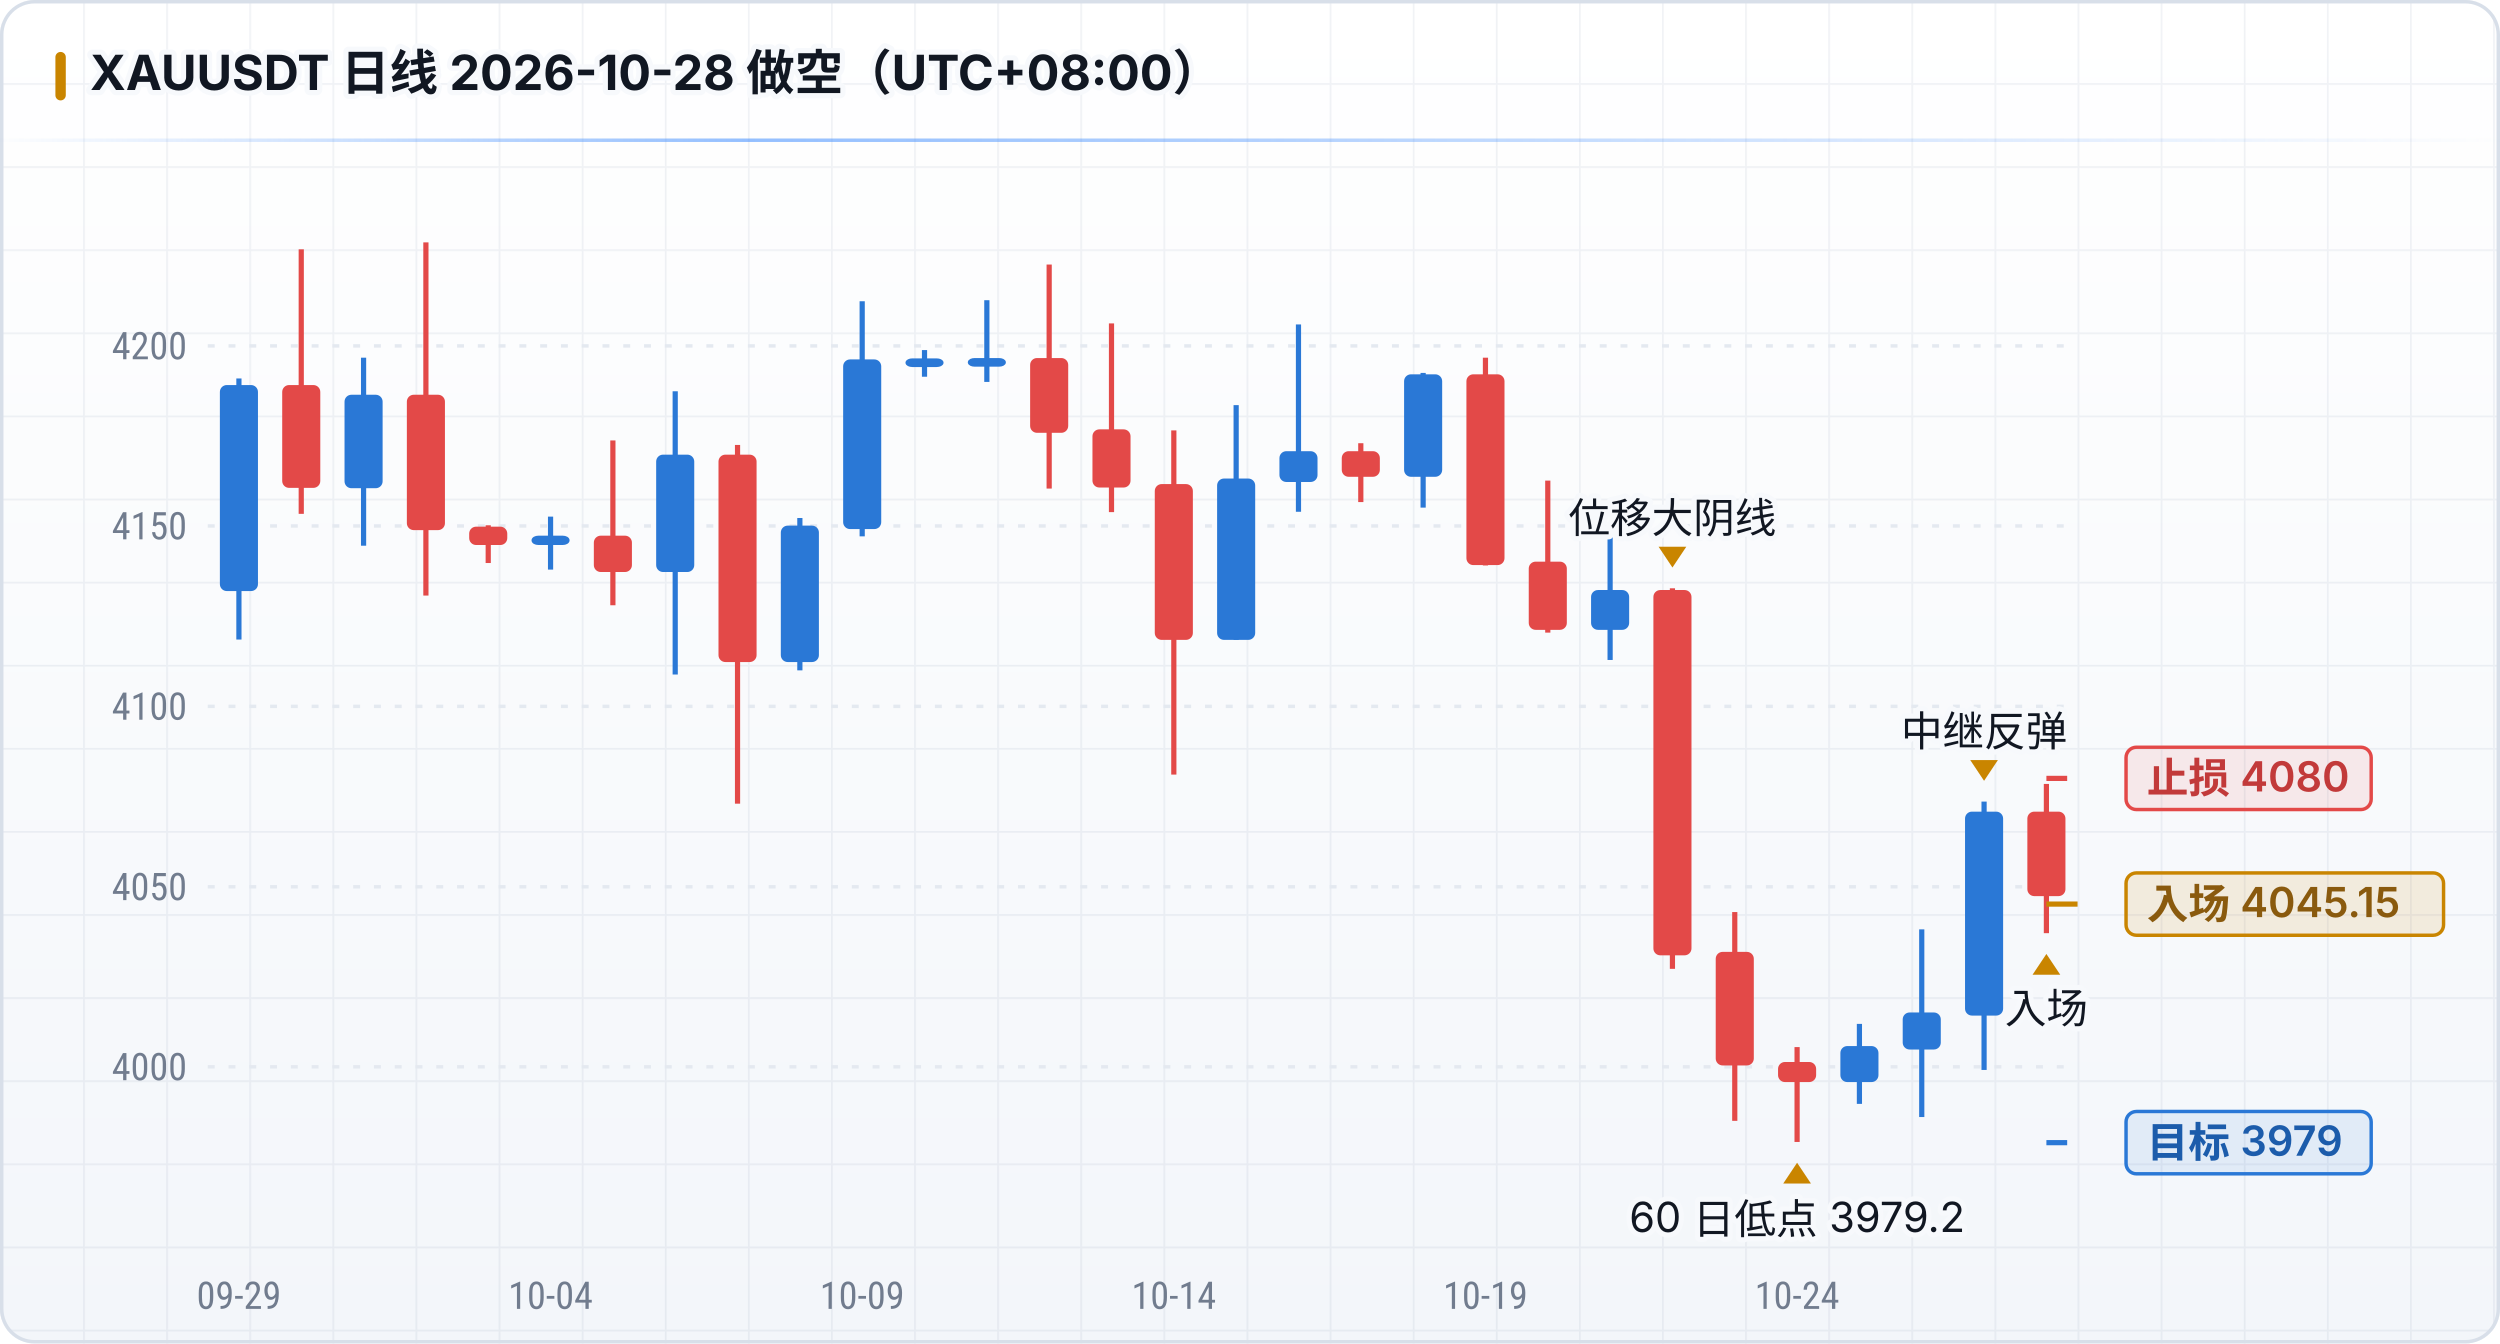
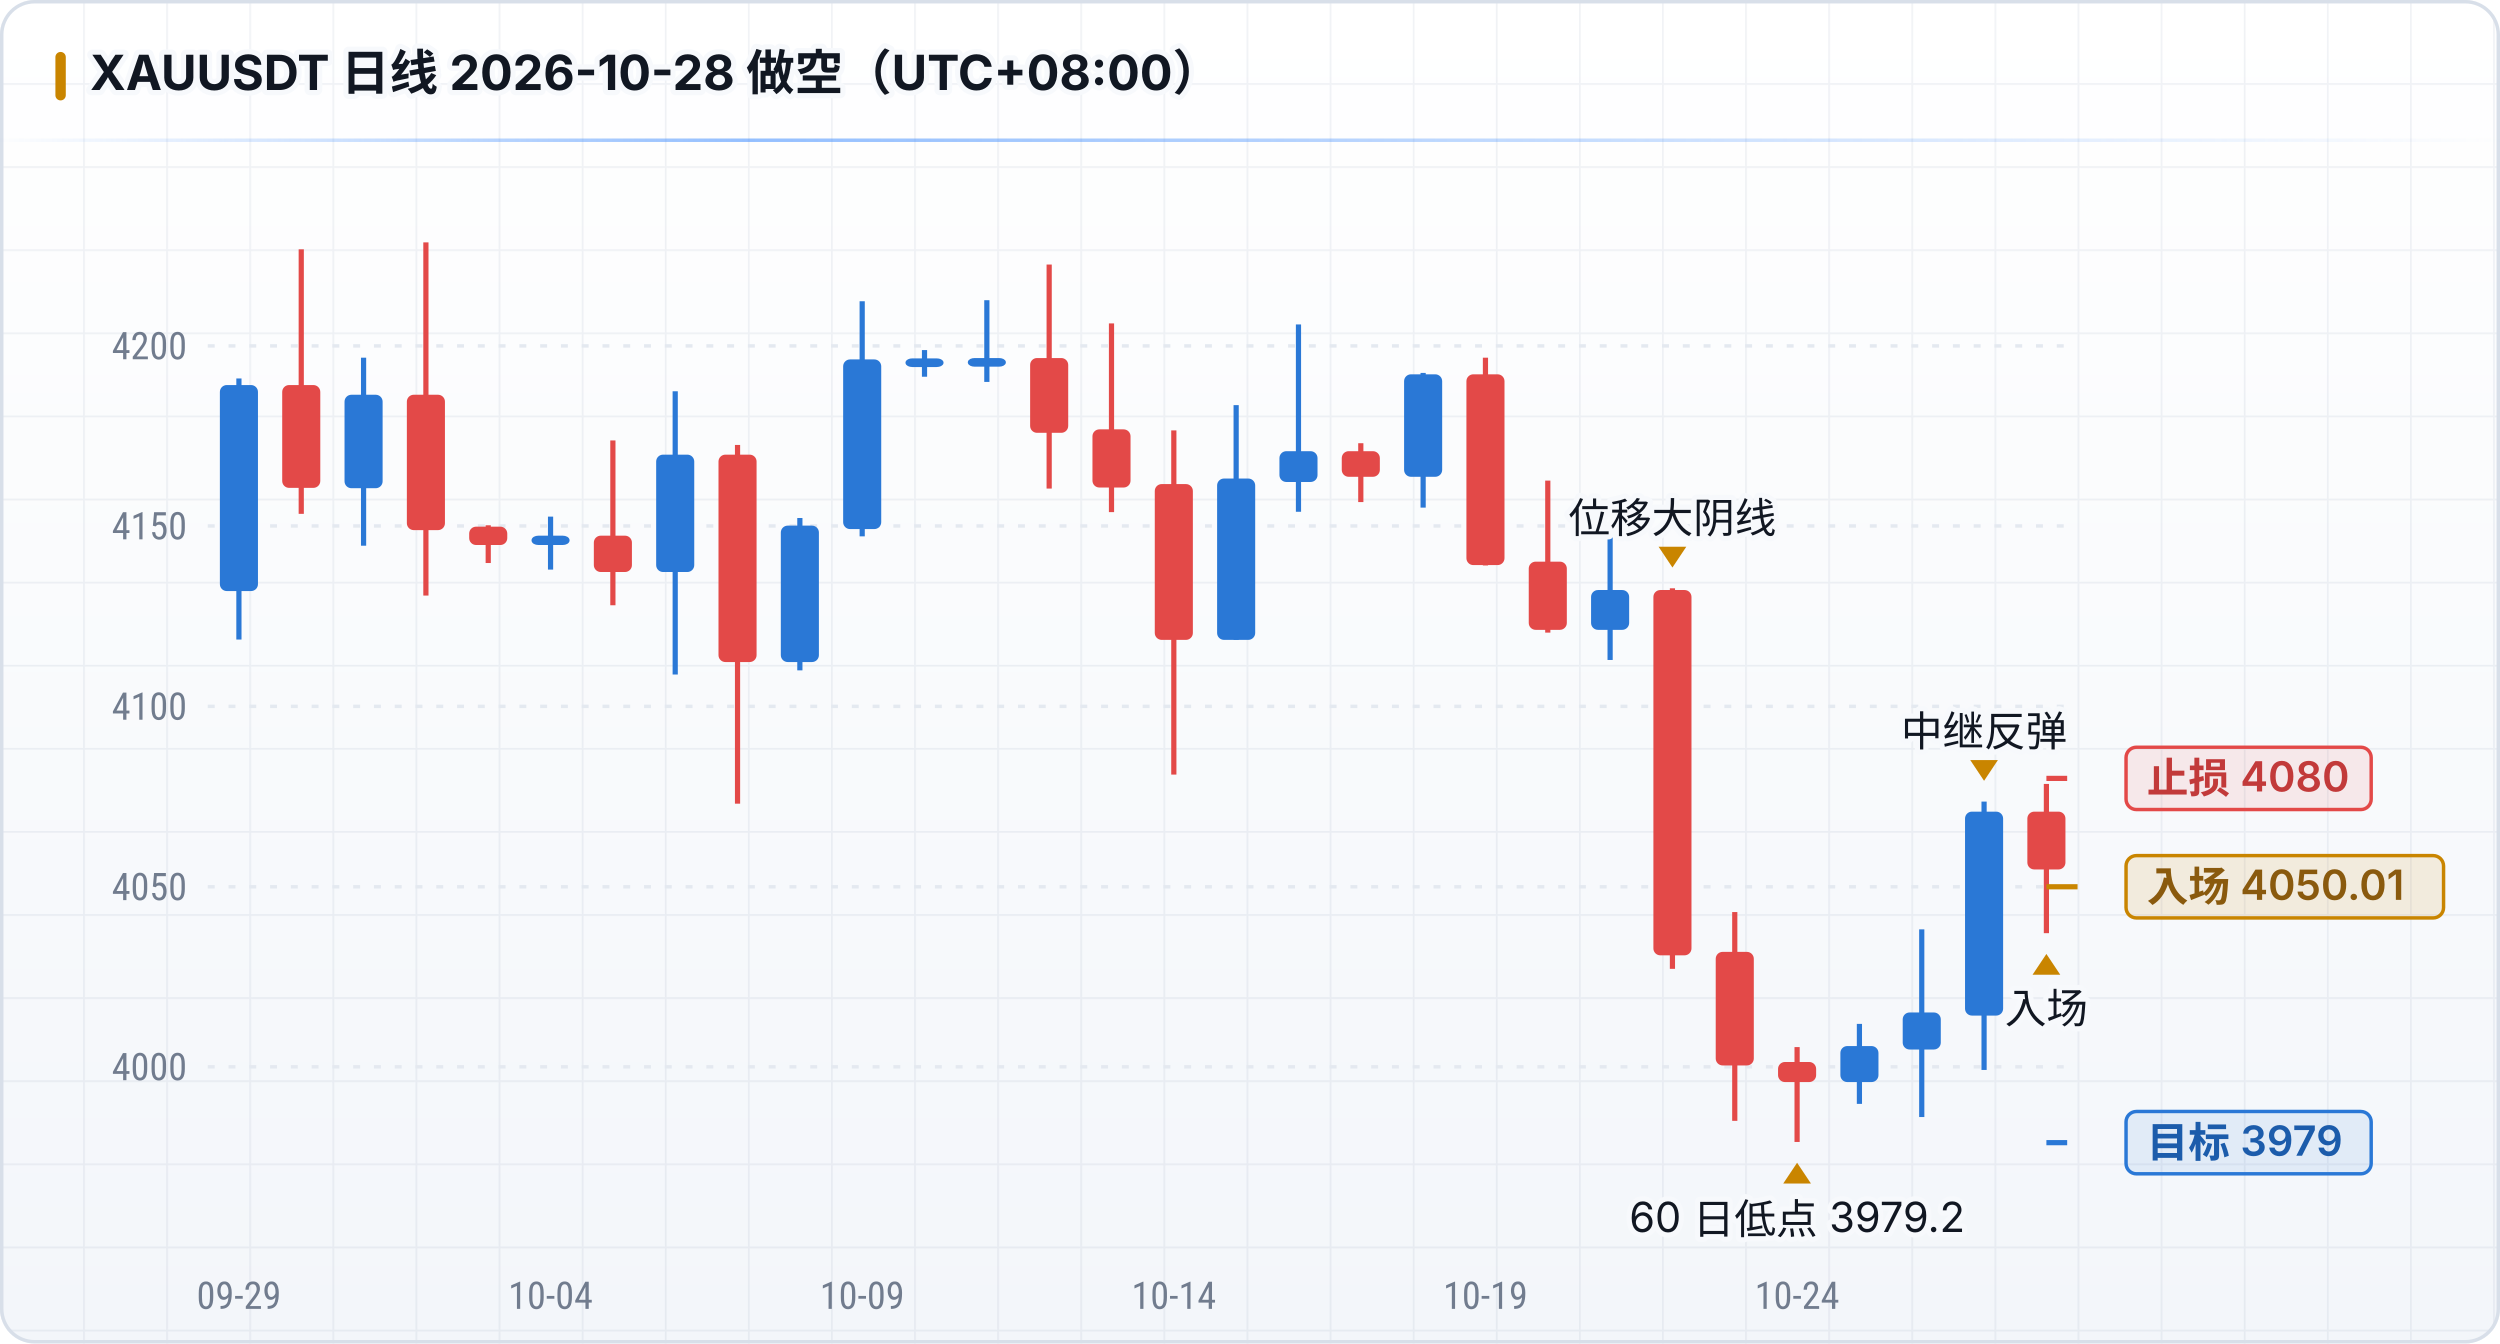
<svg xmlns="http://www.w3.org/2000/svg" width="722" height="388" viewBox="0 0 722 388" role="img" aria-label="XAUUSDT 日线  2026-10-28 做空（UTC+08:00）">
  <style>
  .bg { fill: url(#bg); }
  .bg-grid { stroke: rgba(28, 60, 110, 0.06); }
  .frame { fill: none; stroke: #d8dfe9; }
  .title-mark { fill: #c98500; }
  .title { fill: #111722; font-weight: 650; font-size: 14px; }
  text { font-family: -apple-system, BlinkMacSystemFont, 'PingFang SC', 'Microsoft YaHei', sans-serif; font-size: 12px; fill: #111722; paint-order: stroke; stroke: #f7f9fc; stroke-width: 3px; stroke-linejoin: round; }
  .muted { fill: #475163; }
  .wick { stroke-width: 1.5; }
  .up { fill: #2a78d6; stroke: #2a78d6; }
  .down { fill: #e34948; stroke: #e34948; }
  .z-bull { fill: rgba(42, 120, 214, 0.13); stroke: rgba(42, 120, 214, 0.55); }
  .z-bear { fill: rgba(227, 73, 72, 0.11); stroke: rgba(227, 73, 72, 0.55); }
  .z-neutral { fill: rgba(71, 81, 99, 0.09); stroke: rgba(71, 81, 99, 0.25); stroke-dasharray: 2 3; }
  .z-accent { fill: rgba(212, 145, 34, 0.18); stroke: rgba(201, 133, 0, 0.75); }
  .l-neutral { stroke: #717c8e; stroke-dasharray: 4 3; }
  .l-stop { stroke: #e34948; stroke-dasharray: 6 3; }
  .l-target { stroke: #2a78d6; stroke-dasharray: 6 3; }
  .l-entry { stroke: #c98500; }
  .bracket { stroke: #717c8e; fill: none; }
  .grid { stroke: #e4e9f0; stroke-dasharray: 2 4; }
  .tick { font-family: 'DIN Alternate', 'Bahnschrift', 'Roboto Condensed', sans-serif; font-size: 11px; fill: #717c8e; stroke: none; }
  .arrow { fill: #c98500; stroke: none; }
  .tag rect { stroke-width: 1; }
  .tag text { stroke: none; font-weight: 600; }
  .t-neutral rect { fill: rgba(71, 81, 99, 0.1); stroke: rgba(71, 81, 99, 0.4); }
  .t-neutral text { fill: #475163; }
  .t-stop rect, .t-bear rect { fill: rgba(227, 73, 72, 0.1); stroke: #e34948; }
  .t-stop text, .t-bear text { fill: #c23a3a; }
  .t-target rect, .t-bull rect { fill: rgba(42, 120, 214, 0.1); stroke: #2a78d6; }
  .t-target text, .t-bull text { fill: #1c5cab; }
  .t-entry rect, .t-accent rect { fill: rgba(212, 145, 34, 0.14); stroke: #c98500; }
  .t-entry text, .t-accent text { fill: #8a5a0e; }
  @media (prefers-color-scheme: dark) {
    .bg-grid { stroke: rgba(110, 160, 230, 0.06); }
    .frame { stroke: #1c2839; }
    .title-mark { fill: #f0b44c; }
    .title, text { fill: #e3eaf4; }
    text { stroke: #0a111d; }
    .muted { fill: #a0b0c5; }
    .up { fill: #3d8bff; stroke: #3d8bff; }
    .down { fill: #f2555f; stroke: #f2555f; }
    .candles { filter: url(#glow); }
    .z-bull { fill: rgba(61, 139, 255, 0.14); stroke: rgba(61, 139, 255, 0.6); }
    .z-bear { fill: rgba(242, 85, 95, 0.13); stroke: rgba(242, 85, 95, 0.6); }
    .z-neutral { fill: rgba(160, 176, 197, 0.08); stroke: rgba(160, 176, 197, 0.25); }
    .z-accent { fill: rgba(240, 180, 76, 0.16); stroke: rgba(240, 180, 76, 0.75); }
    .l-neutral, .bracket { stroke: #8293ab; }
    .l-stop { stroke: #f2555f; }
    .l-target { stroke: #3d8bff; }
    .l-entry { stroke: #f0b44c; }
    .grid { stroke: #182334; }
    .tick { fill: #70829b; }
    .arrow { fill: #f0b44c; }
    .t-neutral rect { fill: rgba(160, 176, 197, 0.1); stroke: rgba(160, 176, 197, 0.45); }
    .t-neutral text { fill: #c5d0de; }
    .t-stop rect, .t-bear rect { fill: rgba(242, 85, 95, 0.16); stroke: #f2555f; }
    .t-stop text, .t-bear text { fill: #ff8f98; }
    .t-target rect, .t-bull rect { fill: rgba(61, 139, 255, 0.16); stroke: #3d8bff; }
    .t-target text, .t-bull text { fill: #8cc3ff; }
    .t-entry rect, .t-accent rect { fill: rgba(240, 180, 76, 0.16); stroke: #f0b44c; }
    .t-entry text, .t-accent text { fill: #ffd38a; }
  }
</style>
  <defs>
    <linearGradient id="bg" x1="0" y1="0" x2="0" y2="1">
      <stop offset="0" stop-color="#ffffff" />
      <stop offset="1" stop-color="#f3f6fa" />
    </linearGradient>
    <linearGradient id="edge" x1="0" y1="0" x2="1" y2="0">
      <stop offset="0" stop-color="#3d8bff" stop-opacity="0" />
      <stop offset="0.3" stop-color="#3d8bff" stop-opacity="0.55" />
      <stop offset="1" stop-color="#3d8bff" stop-opacity="0" />
    </linearGradient>
    <pattern id="paper" width="24" height="24" patternUnits="userSpaceOnUse">
      <path class="bg-grid" d="M24 0H0V24" fill="none" />
    </pattern>
    <filter id="glow" x="-50%" y="-10%" width="200%" height="120%">
      <feGaussianBlur stdDeviation="2.2" result="b" />
      <feMerge>
        <feMergeNode in="b" />
        <feMergeNode in="SourceGraphic" />
      </feMerge>
    </filter>
    <style>@media (prefers-color-scheme: dark) { #bg stop:first-child { stop-color: #0f1828; } #bg stop:last-child { stop-color: #070c16; } }</style>
  </defs>
  <rect class="bg" width="722" height="388" rx="10" />
  <rect width="722" height="388" rx="10" fill="url(#paper)" />
  <rect class="frame" x="0.5" y="0.5" width="721" height="387" rx="9.5" />
  <rect fill="url(#edge)" x="0" y="40" width="722" height="1" />
  <rect class="title-mark" x="16" y="15" width="3" height="14" rx="1.5" />
  <text class="title" x="26" y="26">XAUUSDT 日线  2026-10-28 做空（UTC+08:00）</text>
  <line class="grid" x1="60" x2="600" y1="308.1" y2="308.1" />
  <text class="tick" x="54" y="308.1" dy="0.35em" text-anchor="end">4000</text>
  <line class="grid" x1="60" x2="600" y1="256.1" y2="256.1" />
  <text class="tick" x="54" y="256.1" dy="0.35em" text-anchor="end">4050</text>
  <line class="grid" x1="60" x2="600" y1="204" y2="204" />
  <text class="tick" x="54" y="204" dy="0.35em" text-anchor="end">4100</text>
  <line class="grid" x1="60" x2="600" y1="151.9" y2="151.9" />
  <text class="tick" x="54" y="151.9" dy="0.35em" text-anchor="end">4150</text>
  <line class="grid" x1="60" x2="600" y1="99.9" y2="99.9" />
  <text class="tick" x="54" y="99.9" dy="0.35em" text-anchor="end">4200</text>
  <text class="tick" x="69" y="378" text-anchor="middle">09-29</text>
  <text class="tick" x="159" y="378" text-anchor="middle">10-04</text>
  <text class="tick" x="249" y="378" text-anchor="middle">10-09</text>
  <text class="tick" x="339" y="378" text-anchor="middle">10-14</text>
  <text class="tick" x="429" y="378" text-anchor="middle">10-19</text>
  <text class="tick" x="519" y="378" text-anchor="middle">10-24</text>
  <g class="candles">
    <line class="wick up" x1="69" x2="69" y1="109.3" y2="184.7" />
    <rect class="up" x="64" y="111.7" width="10" height="58.5" rx="1.5" />
    <line class="wick down" x1="87" x2="87" y1="72" y2="148.4" />
    <rect class="down" x="82" y="111.7" width="10" height="28.7" rx="1.5" />
    <line class="wick up" x1="105" x2="105" y1="103.3" y2="157.6" />
    <rect class="up" x="100" y="114.5" width="10" height="26" rx="1.5" />
    <line class="wick down" x1="123" x2="123" y1="70" y2="172" />
    <rect class="down" x="118" y="114.5" width="10" height="38.1" rx="1.5" />
    <line class="wick down" x1="141" x2="141" y1="151.7" y2="162.6" />
    <rect class="down" x="136" y="152.6" width="10" height="4.3" rx="1.5" />
    <line class="wick up" x1="159" x2="159" y1="149.2" y2="164.5" />
    <rect class="up" x="154" y="155.2" width="10" height="1.7" rx="1.5" />
    <line class="wick down" x1="177" x2="177" y1="127.2" y2="174.8" />
    <rect class="down" x="172" y="155.2" width="10" height="9.5" rx="1.5" />
    <line class="wick up" x1="195" x2="195" y1="113" y2="194.8" />
    <rect class="up" x="190" y="131.8" width="10" height="32.9" rx="1.5" />
    <line class="wick down" x1="213" x2="213" y1="128.5" y2="232.1" />
    <rect class="down" x="208" y="131.8" width="10" height="58.9" rx="1.5" />
    <line class="wick up" x1="231" x2="231" y1="149.6" y2="193.6" />
    <rect class="up" x="226" y="152.3" width="10" height="38.4" rx="1.5" />
    <line class="wick up" x1="249" x2="249" y1="87" y2="154.9" />
    <rect class="up" x="244" y="104.3" width="10" height="48" rx="1.5" />
    <line class="wick up" x1="267" x2="267" y1="101.1" y2="108.8" />
    <rect class="up" x="262" y="104" width="10" height="1.5" rx="1.5" />
    <line class="wick up" x1="285" x2="285" y1="86.7" y2="110.3" />
    <rect class="up" x="280" y="103.9" width="10" height="1.5" rx="1.5" />
    <line class="wick down" x1="303" x2="303" y1="76.4" y2="141.1" />
    <rect class="down" x="298" y="103.9" width="10" height="20.6" rx="1.5" />
    <line class="wick down" x1="321" x2="321" y1="93.4" y2="147.9" />
    <rect class="down" x="316" y="124.5" width="10" height="15.8" rx="1.5" />
    <line class="wick down" x1="339" x2="339" y1="124.3" y2="223.7" />
    <rect class="down" x="334" y="140.3" width="10" height="44" rx="1.5" />
    <line class="wick up" x1="357" x2="357" y1="117" y2="184.8" />
    <rect class="up" x="352" y="138.7" width="10" height="45.6" rx="1.5" />
    <line class="wick up" x1="375" x2="375" y1="93.7" y2="147.8" />
    <rect class="up" x="370" y="130.8" width="10" height="7.9" rx="1.5" />
    <line class="wick down" x1="393" x2="393" y1="128" y2="145" />
    <rect class="down" x="388" y="130.8" width="10" height="6.4" rx="1.5" />
    <line class="wick up" x1="411" x2="411" y1="107.7" y2="146.6" />
    <rect class="up" x="406" y="108.6" width="10" height="28.6" rx="1.5" />
    <line class="wick down" x1="429" x2="429" y1="103.3" y2="163.3" />
    <rect class="down" x="424" y="108.6" width="10" height="54.1" rx="1.5" />
    <line class="wick down" x1="447" x2="447" y1="138.8" y2="182.7" />
    <rect class="down" x="442" y="162.7" width="10" height="18.7" rx="1.5" />
    <line class="wick up" x1="465" x2="465" y1="153" y2="190.6" />
    <rect class="up" x="460" y="170.9" width="10" height="10.5" rx="1.5" />
    <line class="wick down" x1="483" x2="483" y1="169.9" y2="279.8" />
    <rect class="down" x="478" y="170.9" width="10" height="104.5" rx="1.5" />
    <line class="wick down" x1="501" x2="501" y1="263.4" y2="323.7" />
    <rect class="down" x="496" y="275.4" width="10" height="31.8" rx="1.5" />
    <line class="wick down" x1="519" x2="519" y1="302.4" y2="329.8" />
    <rect class="down" x="514" y="307.2" width="10" height="4.8" rx="1.5" />
    <line class="wick up" x1="537" x2="537" y1="295.7" y2="318.8" />
    <rect class="up" x="532" y="302.6" width="10" height="9.4" rx="1.5" />
    <line class="wick up" x1="555" x2="555" y1="268.4" y2="322.6" />
    <rect class="up" x="550" y="292.9" width="10" height="9.7" rx="1.5" />
    <line class="wick up" x1="573" x2="573" y1="231.5" y2="309" />
    <rect class="up" x="568" y="234.9" width="10" height="57.9" rx="1.5" />
    <line class="wick down" x1="591" x2="591" y1="226.4" y2="269.5" />
-     <rect class="down" x="586" y="234.9" width="10" height="23.4" rx="1.5" />
+     <rect class="down" x="586" y="234.9" width="10" height="15.7" rx="1.5" />
  </g>
  <line class="l-target" x1="591" x2="600" y1="330" y2="330" stroke-width="1.5" />
  <line class="l-stop" x1="591" x2="600" y1="224.8" y2="224.8" stroke-width="1.5" />
-   <line class="l-entry" x1="591" x2="600" y1="261.1" y2="261.1" stroke-width="1.5" />
+   <line class="l-entry" x1="591" x2="600" y1="256.1" y2="256.1" stroke-width="1.5" />
  <g class="tag t-target">
    <rect x="614" y="321" width="70.8" height="18" rx="3" />
    <text x="620" y="330" dy="0.35em">目标 3979</text>
  </g>
  <g class="tag t-stop">
    <rect x="614" y="215.8" width="70.8" height="18" rx="3" />
    <text x="620" y="224.8" dy="0.35em">止损 4080</text>
  </g>
  <g class="tag t-entry">
-     <rect x="614" y="252.1" width="91.7" height="18" rx="3" />
-     <text x="620" y="261.1" dy="0.35em">入场 4045.15</text>
+     <rect x="614" y="247.1" width="91.7" height="18" rx="3" />
+     <text x="620" y="256.1" dy="0.35em">入场 4050.01</text>
  </g>
  <path class="arrow" d="M591,275.5 l-4,6 h8 z" />
  <text x="591" y="295.5" text-anchor="middle">入场</text>
  <path class="arrow" d="M483,163.9 l-4,-6 h8 z" />
  <text x="483" y="153.9" text-anchor="middle">位移大阴线</text>
  <path class="arrow" d="M519,335.8 l-4,6 h8 z" />
  <text x="519" y="355.8" text-anchor="middle">60 日低点 3979.2</text>
  <path class="arrow" d="M573,225.5 l-4,-6 h8 z" />
  <text x="573" y="215.5" text-anchor="middle">中继反弹</text>
</svg>
